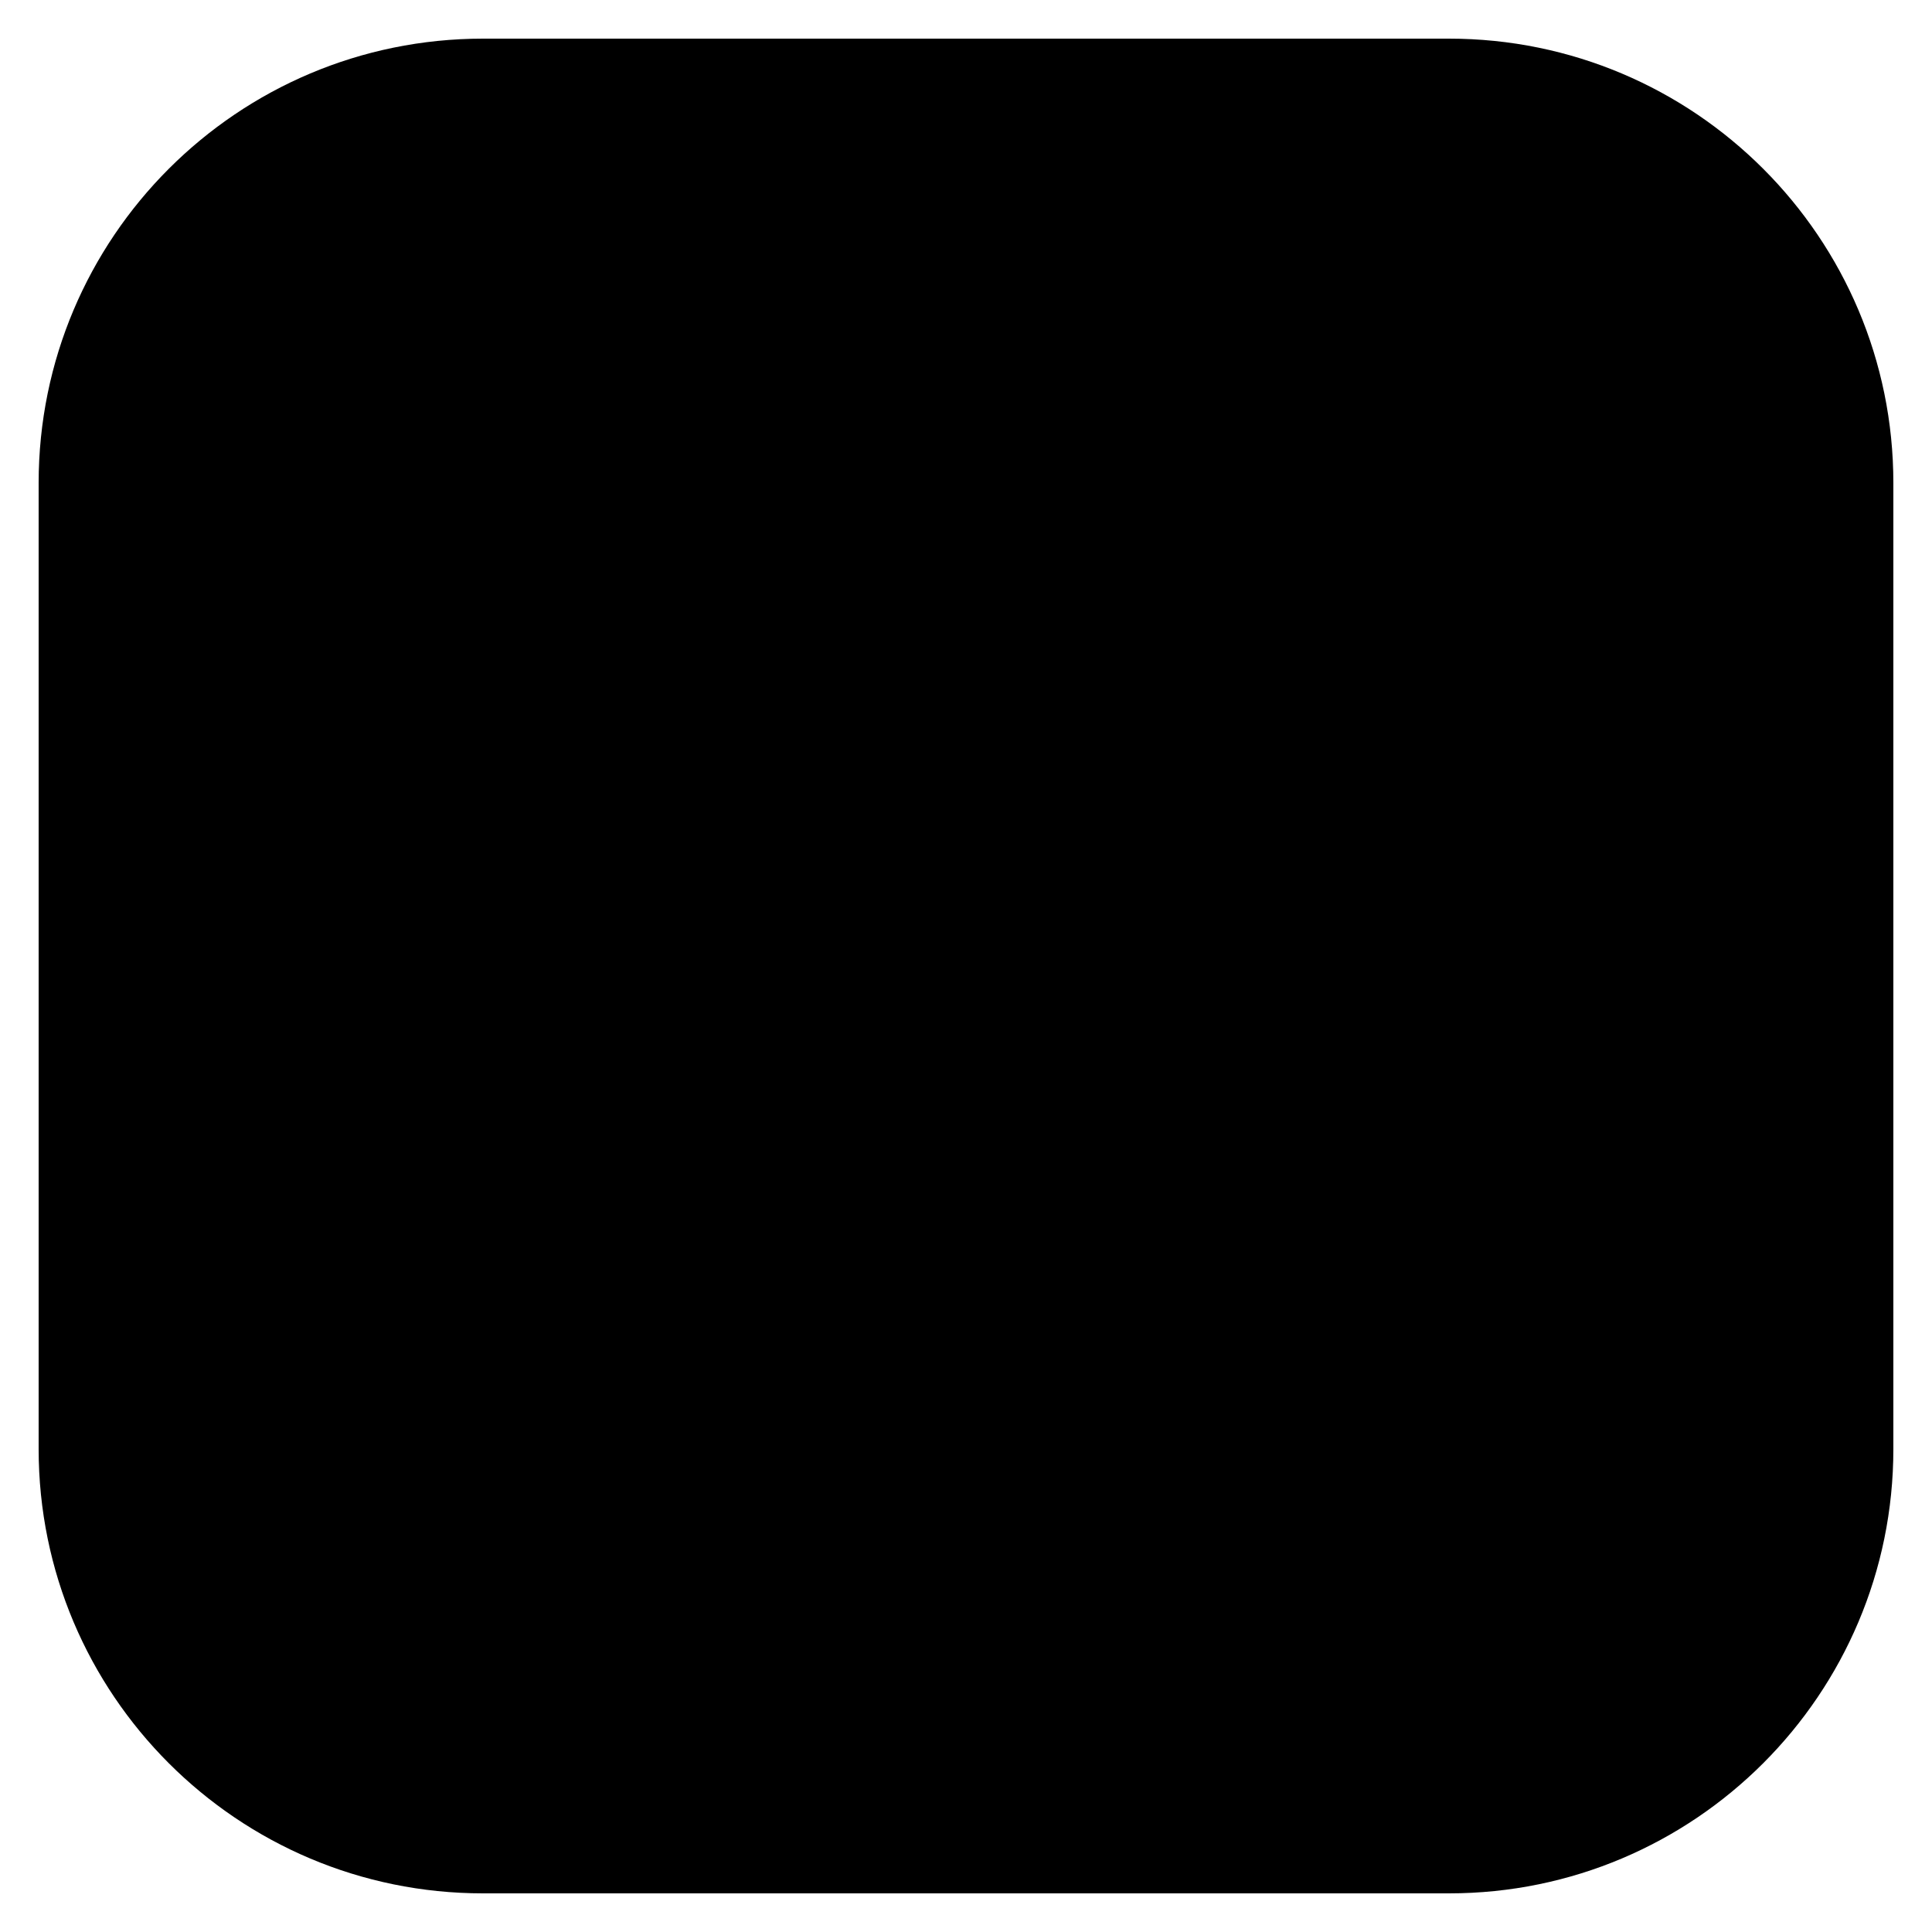
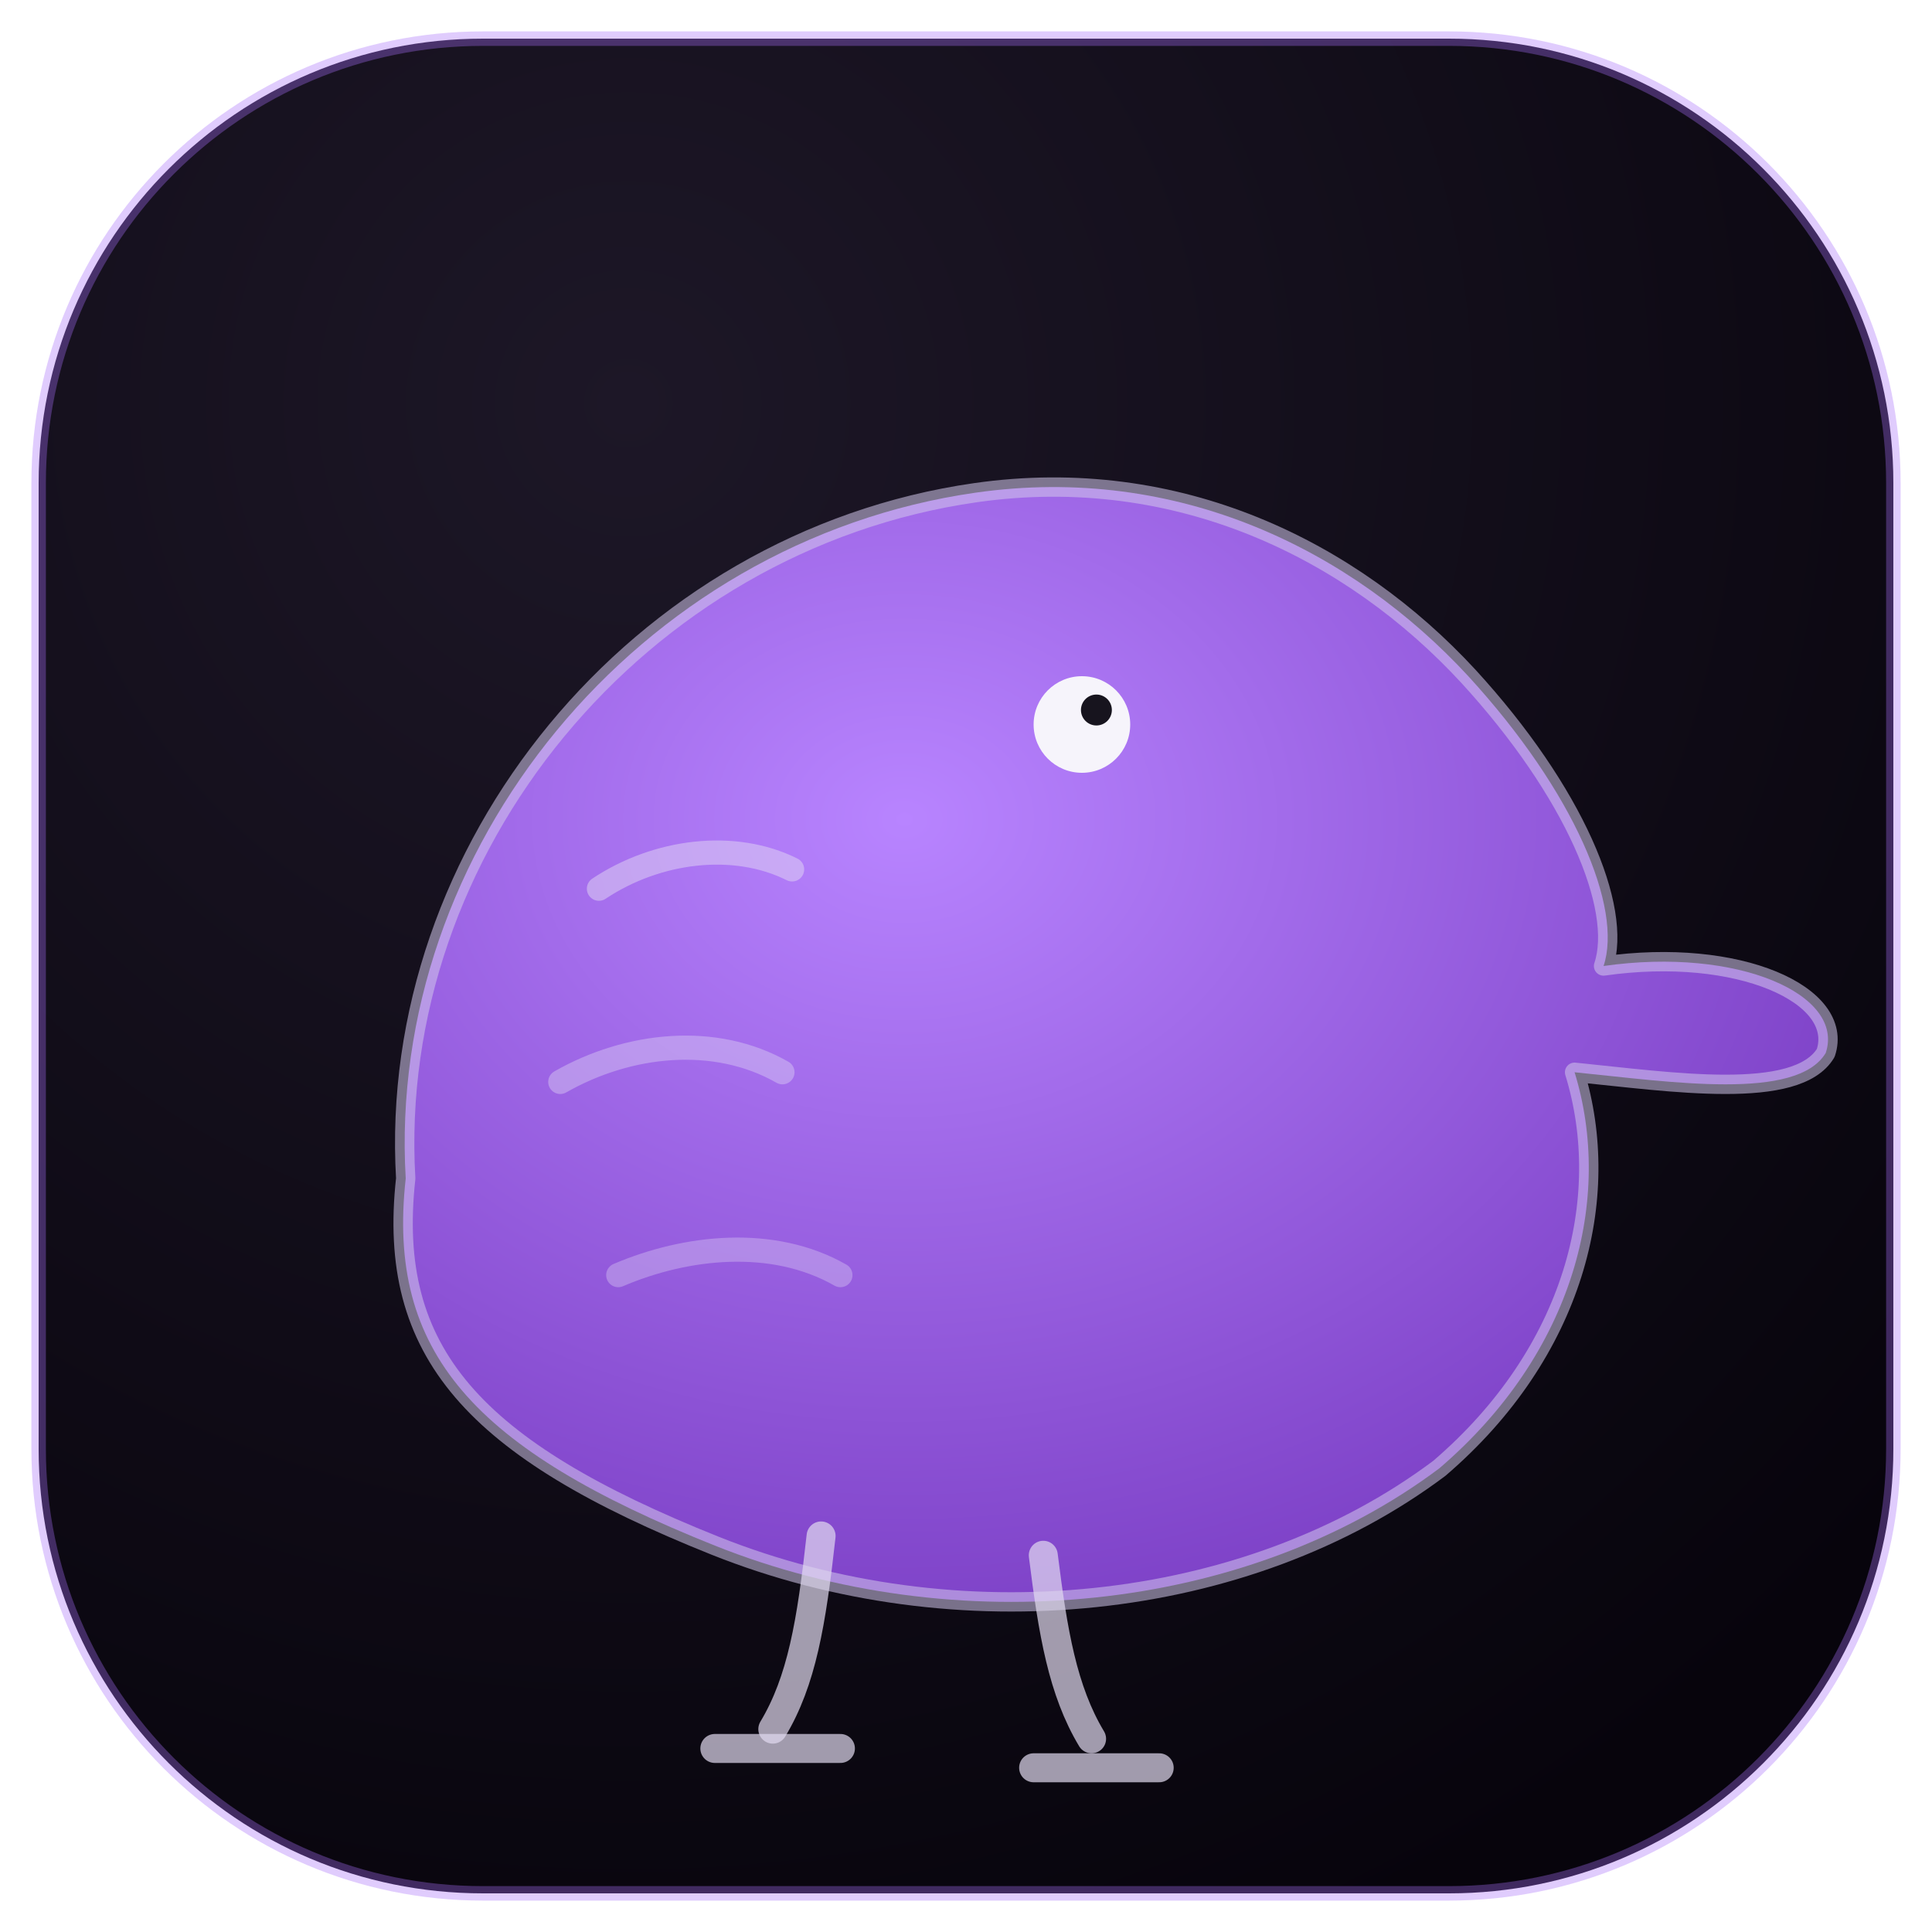
<svg xmlns="http://www.w3.org/2000/svg" viewBox="0 0 200 200" width="512" height="512">
  <defs>
    <radialGradient id="bg" cx="32%" cy="20%" r="90%">
-       <stop offset="0%" stop-color="oklch(0.22 0.03 300)" />
-       <stop offset="100%" stop-color="oklch(0.12 0.02 300)" />
+       <stop offset="0%" stop-color="rgba(29, 23, 39, 1)" />
+       <stop offset="100%" stop-color="rgba(7, 4, 12, 1)" />
    </radialGradient>
    <radialGradient id="feather" cx="35%" cy="30%" r="80%">
-       <stop offset="0%" stop-color="oklch(0.72 0.19 300)" />
-       <stop offset="100%" stop-color="oklch(0.5 0.2 300)" />
+       <stop offset="0%" stop-color="rgba(184, 132, 255, 1)" />
+       <stop offset="100%" stop-color="rgba(119, 58, 193, 1)" />
    </radialGradient>
  </defs>
  <rect x="4" y="4" width="192" height="192" rx="46" fill="url(#bg)" />
-   <rect x="4" y="4" width="192" height="192" rx="46" fill="none" stroke="oklch(0.66 0.2 300 / 0.35)" stroke-width="1.5" />
-   <path d="M 42 122            C 40 88 66 56 101 51            C 122 48 140 57 152 70            C 163 82 168 94 166 100            C 180 98 191 103 189 109            C 186 114 173 112 163 111            C 167 124 163 140 149 152            C 129 167 99 170 74 160            C 49 150 40 140 42 122 Z" fill="url(#feather)" stroke="oklch(0.85 0.05 300 / 0.55)" stroke-width="2" stroke-linejoin="round" />
-   <circle cx="112" cy="75" r="5" fill="oklch(0.97 0.01 300)" />
-   <circle cx="113.5" cy="73.5" r="1.6" fill="oklch(0.2 0.02 300)" />
-   <path d="M 62 92 C 68 88 76 87 82 90" fill="none" stroke="oklch(0.9 0.04 300 / 0.5)" stroke-width="2.5" stroke-linecap="round" />
-   <path d="M 58 112 C 65 108 74 107 81 111" fill="none" stroke="oklch(0.9 0.04 300 / 0.4)" stroke-width="2.5" stroke-linecap="round" />
-   <path d="M 64 132 C 71 129 80 128 87 132" fill="none" stroke="oklch(0.9 0.04 300 / 0.35)" stroke-width="2.5" stroke-linecap="round" />
-   <path d="M 85 159 C 84 168 83 174 80 179" fill="none" stroke="oklch(0.9 0.03 300 / 0.7)" stroke-width="3" stroke-linecap="round" />
-   <path d="M 108 161 C 109 169 110 175 113 180" fill="none" stroke="oklch(0.9 0.03 300 / 0.7)" stroke-width="3" stroke-linecap="round" />
-   <path d="M 74 181 L 87 181" stroke="oklch(0.9 0.03 300 / 0.7)" stroke-width="3" stroke-linecap="round" />
-   <path d="M 107 183 L 120 183" stroke="oklch(0.9 0.03 300 / 0.7)" stroke-width="3" stroke-linecap="round" />
+   <rect x="4" y="4" width="192" height="192" rx="46" fill="none" stroke="rgba(167, 110, 248, 0.35)" stroke-width="1.5" />
+   <path d="M 42 122            C 40 88 66 56 101 51            C 122 48 140 57 152 70            C 163 82 168 94 166 100            C 180 98 191 103 189 109            C 186 114 173 112 163 111            C 167 124 163 140 149 152            C 129 167 99 170 74 160            C 49 150 40 140 42 122 Z" fill="url(#feather)" stroke="rgba(210, 199, 234, 0.55)" stroke-width="2" stroke-linejoin="round" />
+   <circle cx="112" cy="75" r="5" fill="rgba(246, 244, 251, 1)" />
+   <circle cx="113.5" cy="73.5" r="1.6" fill="rgba(23, 20, 30, 1)" />
+   <path d="M 62 92 C 68 88 76 87 82 90" fill="none" stroke="rgba(226, 217, 245, 0.5)" stroke-width="2.5" stroke-linecap="round" />
+   <path d="M 58 112 C 65 108 74 107 81 111" fill="none" stroke="rgba(226, 217, 245, 0.4)" stroke-width="2.5" stroke-linecap="round" />
+   <path d="M 64 132 C 71 129 80 128 87 132" fill="none" stroke="rgba(226, 217, 245, 0.35)" stroke-width="2.5" stroke-linecap="round" />
+   <path d="M 85 159 C 84 168 83 174 80 179" fill="none" stroke="rgba(225, 218, 240, 0.7)" stroke-width="3" stroke-linecap="round" />
+   <path d="M 108 161 C 109 169 110 175 113 180" fill="none" stroke="rgba(225, 218, 240, 0.7)" stroke-width="3" stroke-linecap="round" />
+   <path d="M 74 181 L 87 181" stroke="rgba(225, 218, 240, 0.7)" stroke-width="3" stroke-linecap="round" />
+   <path d="M 107 183 L 120 183" stroke="rgba(225, 218, 240, 0.7)" stroke-width="3" stroke-linecap="round" />
</svg>
